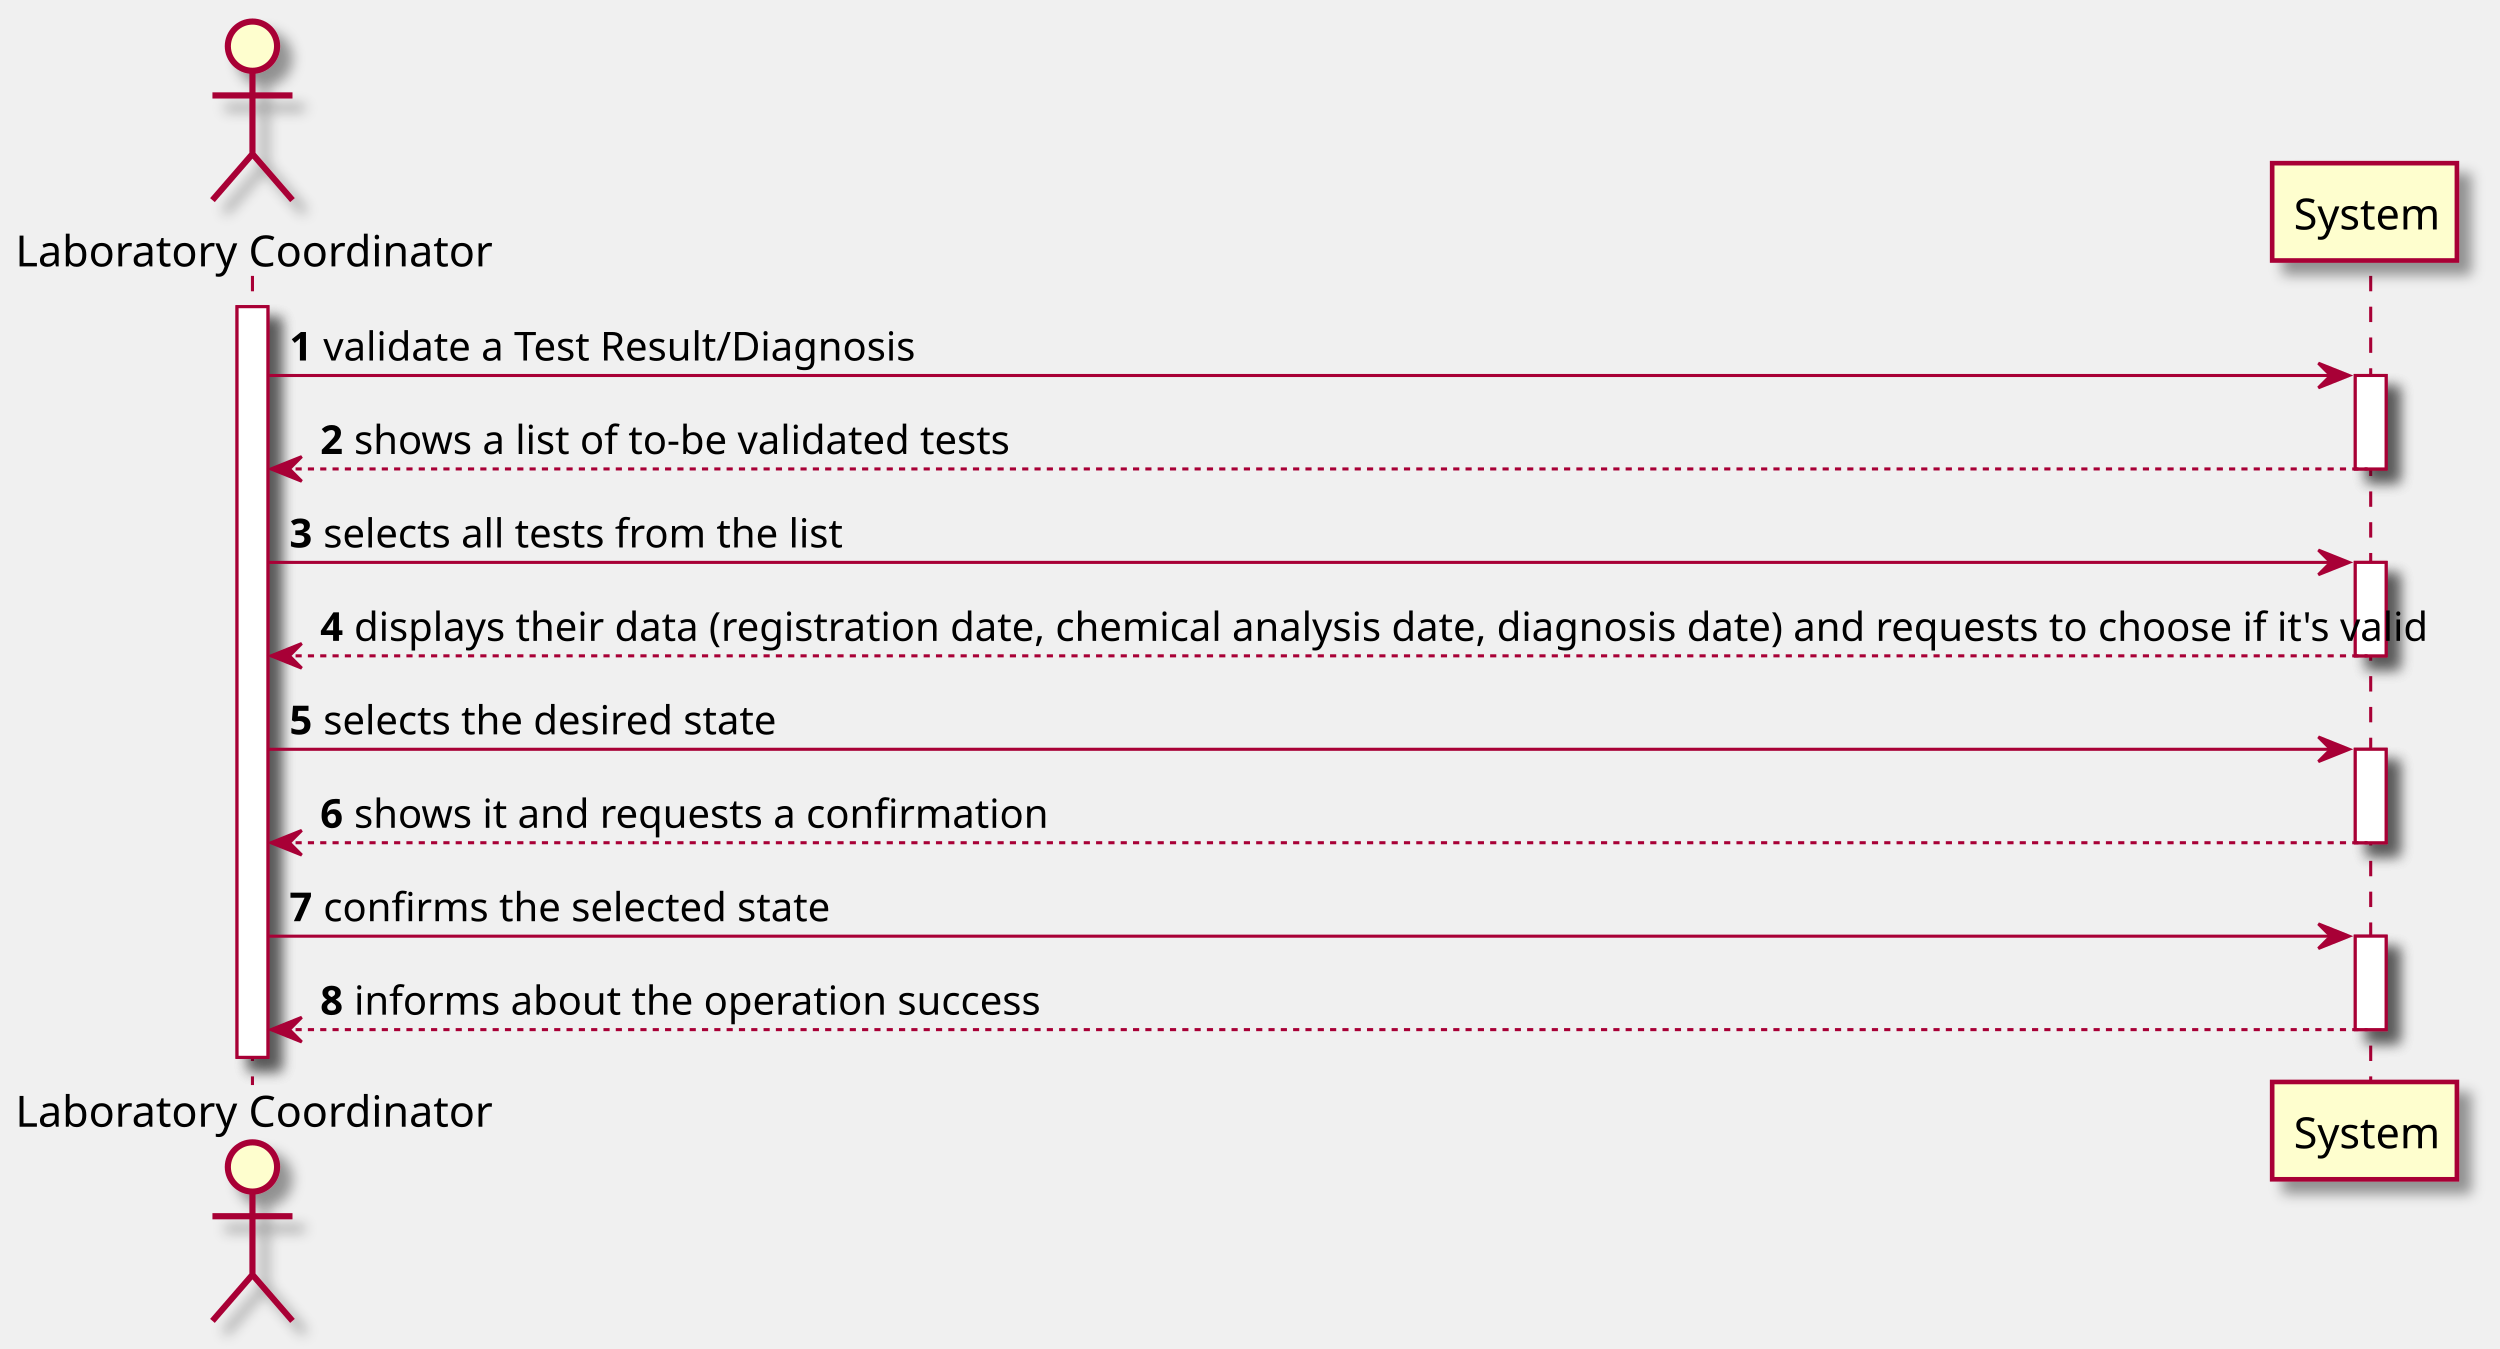
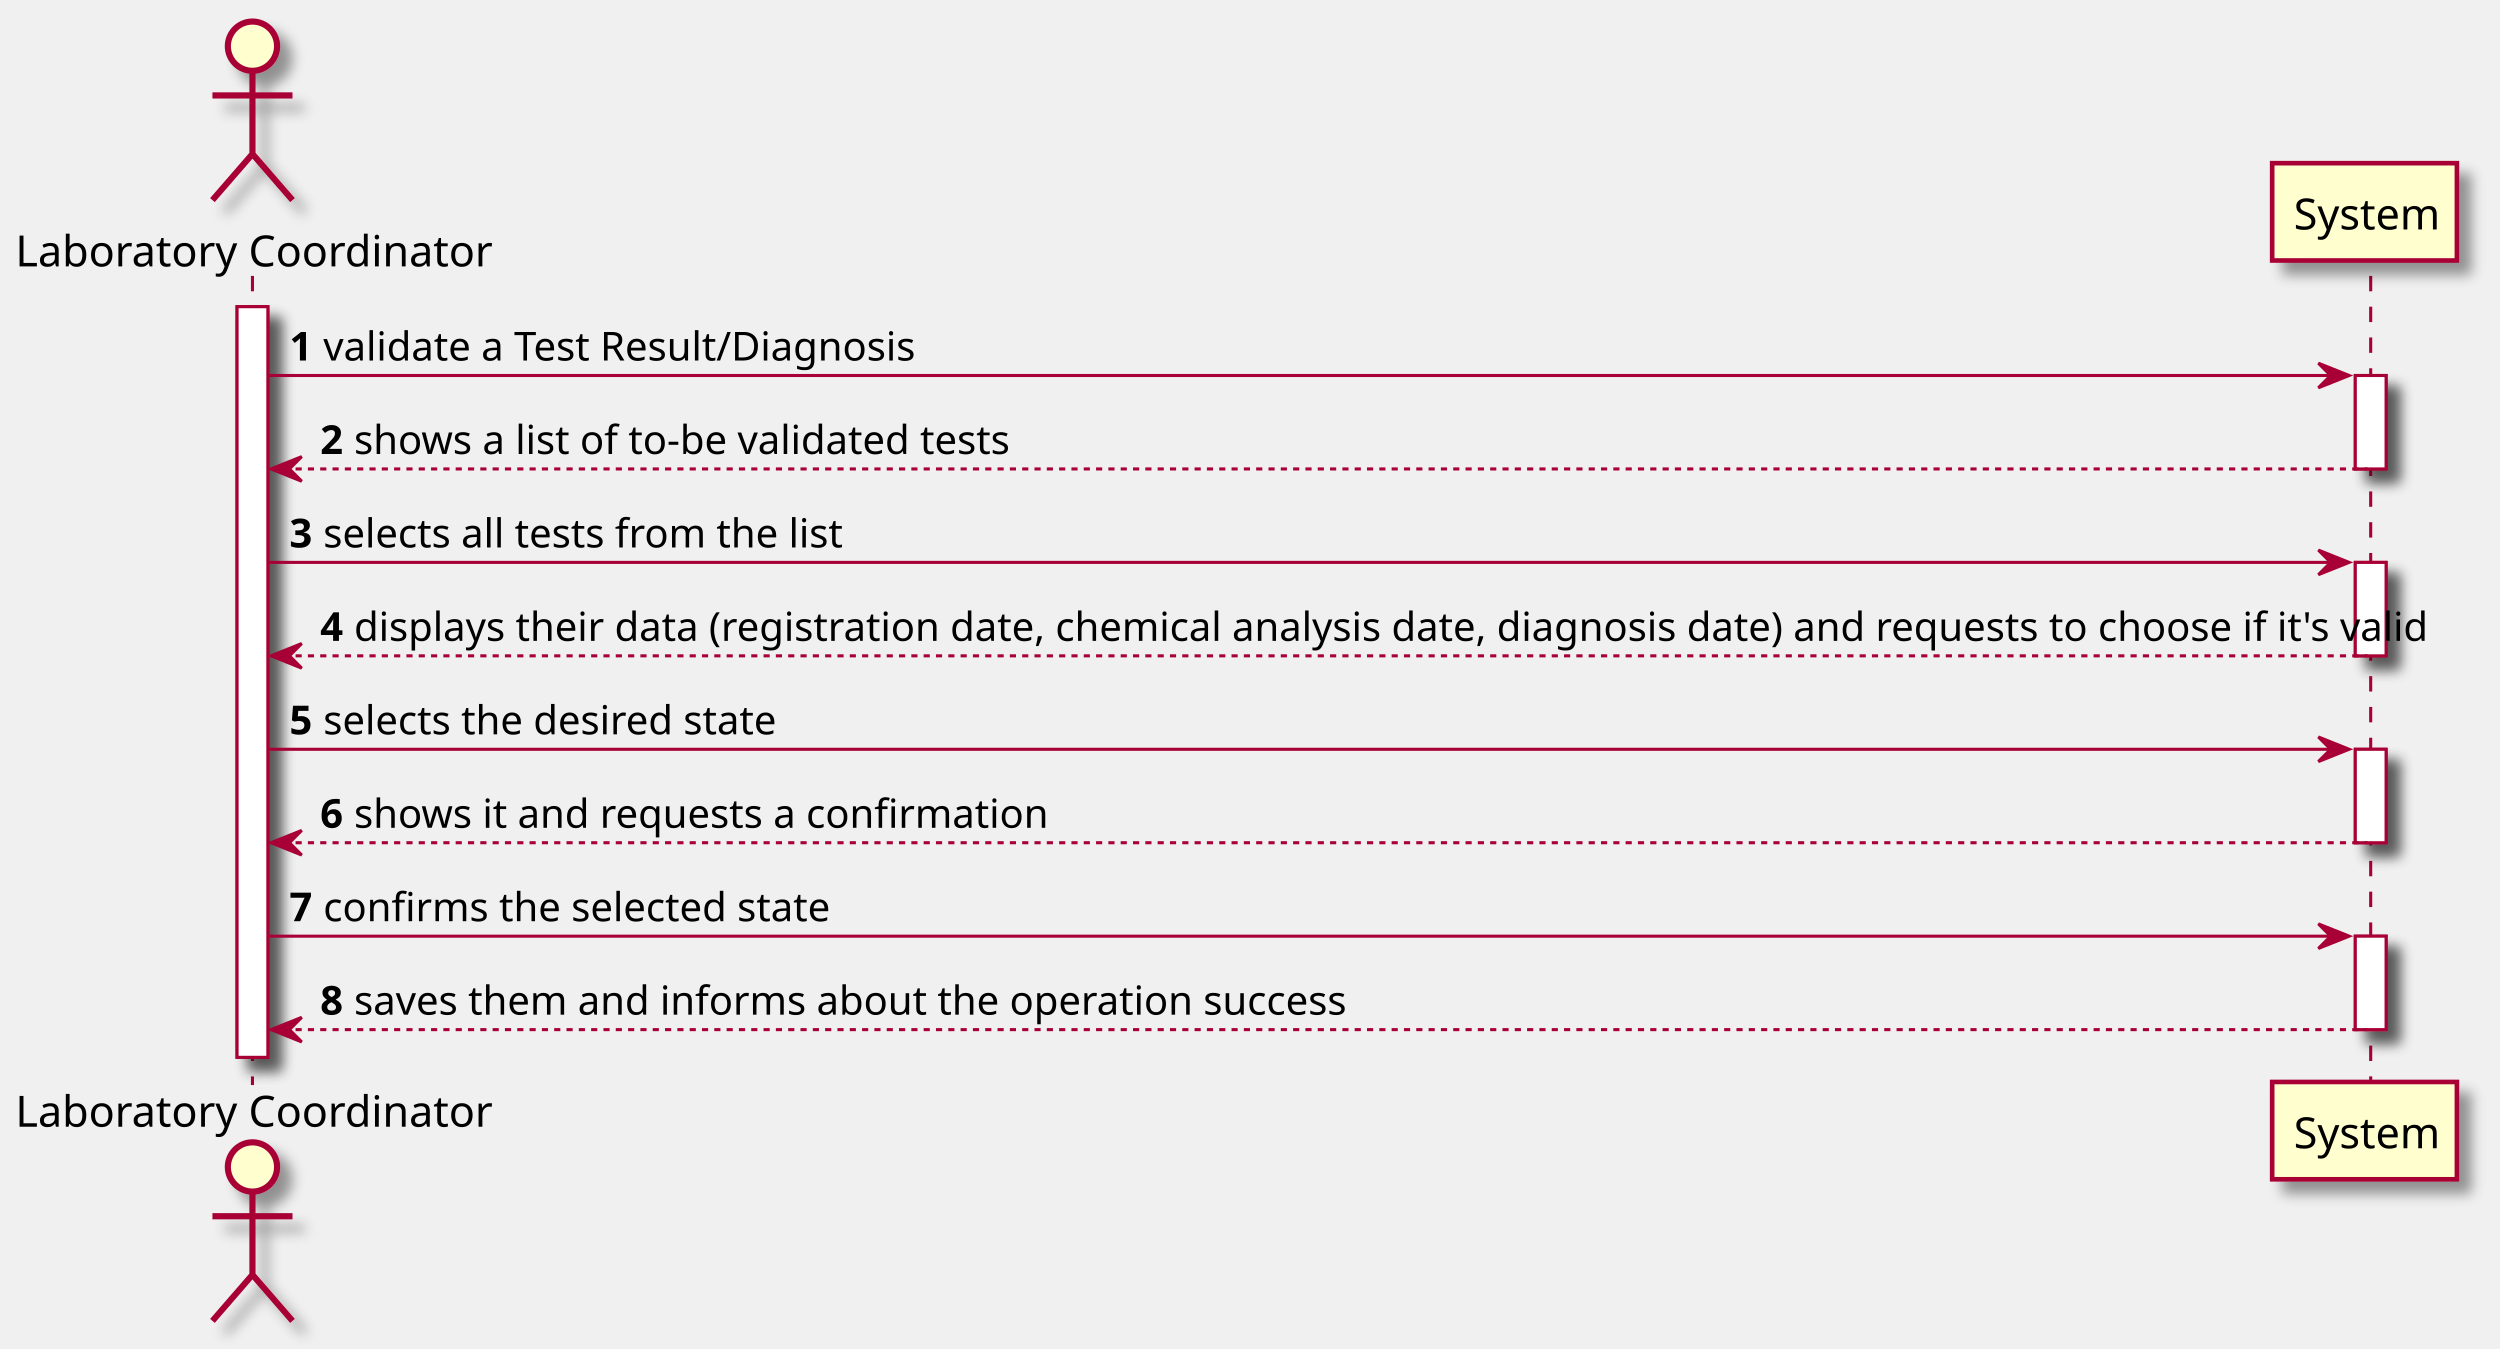
<svg xmlns="http://www.w3.org/2000/svg" contentScriptType="application/ecmascript" contentStyleType="text/css" height="438px" preserveAspectRatio="none" style="width:812px;height:438px;" version="1.1" viewBox="0 0 812 438" width="812px" zoomAndPan="magnify">
  <defs>
-     <filter height="300%" id="f1a3n1qjztyiaf" width="300%" x="-1" y="-1">
+     <filter height="300%" id="f7o4kaqwgg7k0" width="300%" x="-1" y="-1">
      <feGaussianBlur result="blurOut" stdDeviation="2.0" />
      <feColorMatrix in="blurOut" result="blurOut2" type="matrix" values="0 0 0 0 0 0 0 0 0 0 0 0 0 0 0 0 0 0 .4 0" />
      <feOffset dx="4.0" dy="4.0" in="blurOut2" result="blurOut3" />
      <feBlend in="SourceGraphic" in2="blurOut3" mode="normal" />
    </filter>
  </defs>
  <g>
-     <rect fill="#FFFFFF" filter="url(#f1a3n1qjztyiaf)" height="243.812" style="stroke:#A80036;stroke-width:1.0;" width="10" x="77" y="99.609" />
-     <rect fill="#FFFFFF" filter="url(#f1a3n1qjztyiaf)" height="30.352" style="stroke:#A80036;stroke-width:1.0;" width="10" x="765" y="121.961" />
-     <rect fill="#FFFFFF" filter="url(#f1a3n1qjztyiaf)" height="30.352" style="stroke:#A80036;stroke-width:1.0;" width="10" x="765" y="182.664" />
-     <rect fill="#FFFFFF" filter="url(#f1a3n1qjztyiaf)" height="30.352" style="stroke:#A80036;stroke-width:1.0;" width="10" x="765" y="243.367" />
-     <rect fill="#FFFFFF" filter="url(#f1a3n1qjztyiaf)" height="30.352" style="stroke:#A80036;stroke-width:1.0;" width="10" x="765" y="304.07" />
+     <rect fill="#FFFFFF" filter="url(#f7o4kaqwgg7k0)" height="243.812" style="stroke:#A80036;stroke-width:1.0;" width="10" x="77" y="99.609" />
+     <rect fill="#FFFFFF" filter="url(#f7o4kaqwgg7k0)" height="30.352" style="stroke:#A80036;stroke-width:1.0;" width="10" x="765" y="121.961" />
+     <rect fill="#FFFFFF" filter="url(#f7o4kaqwgg7k0)" height="30.352" style="stroke:#A80036;stroke-width:1.0;" width="10" x="765" y="182.664" />
+     <rect fill="#FFFFFF" filter="url(#f7o4kaqwgg7k0)" height="30.352" style="stroke:#A80036;stroke-width:1.0;" width="10" x="765" y="243.367" />
+     <rect fill="#FFFFFF" filter="url(#f7o4kaqwgg7k0)" height="30.352" style="stroke:#A80036;stroke-width:1.0;" width="10" x="765" y="304.07" />
    <line style="stroke:#A80036;stroke-width:1.0;stroke-dasharray:5.0,5.0;" x1="82" x2="82" y1="89.609" y2="352.422" />
    <line style="stroke:#A80036;stroke-width:1.0;stroke-dasharray:5.0,5.0;" x1="770" x2="770" y1="89.609" y2="352.422" />
    <text fill="#000000" font-family="sans-serif" font-size="14" lengthAdjust="spacing" textLength="148" x="5" y="86.533">Laboratory Coordinator</text>
-     <ellipse cx="82" cy="15" fill="#FEFECE" filter="url(#f1a3n1qjztyiaf)" rx="8" ry="8" style="stroke:#A80036;stroke-width:2.0;" />
-     <path d="M82,23 L82,50 M69,31 L95,31 M82,50 L69,65 M82,50 L95,65 " fill="none" filter="url(#f1a3n1qjztyiaf)" style="stroke:#A80036;stroke-width:2.0;" />
+     <ellipse cx="82" cy="15" fill="#FEFECE" filter="url(#f7o4kaqwgg7k0)" rx="8" ry="8" style="stroke:#A80036;stroke-width:2.0;" />
+     <path d="M82,23 L82,50 M69,31 L95,31 M82,50 L69,65 M82,50 L95,65 " fill="none" filter="url(#f7o4kaqwgg7k0)" style="stroke:#A80036;stroke-width:2.0;" />
    <text fill="#000000" font-family="sans-serif" font-size="14" lengthAdjust="spacing" textLength="148" x="5" y="365.955">Laboratory Coordinator</text>
-     <ellipse cx="82" cy="379.031" fill="#FEFECE" filter="url(#f1a3n1qjztyiaf)" rx="8" ry="8" style="stroke:#A80036;stroke-width:2.0;" />
-     <path d="M82,387.031 L82,414.031 M69,395.031 L95,395.031 M82,414.031 L69,429.031 M82,414.031 L95,429.031 " fill="none" filter="url(#f1a3n1qjztyiaf)" style="stroke:#A80036;stroke-width:2.0;" />
-     <rect fill="#FEFECE" filter="url(#f1a3n1qjztyiaf)" height="31.609" style="stroke:#A80036;stroke-width:1.5;" width="60" x="738" y="53" />
+     <ellipse cx="82" cy="379.031" fill="#FEFECE" filter="url(#f7o4kaqwgg7k0)" rx="8" ry="8" style="stroke:#A80036;stroke-width:2.0;" />
+     <path d="M82,387.031 L82,414.031 M69,395.031 L95,395.031 M82,414.031 L69,429.031 M82,414.031 L95,429.031 " fill="none" filter="url(#f7o4kaqwgg7k0)" style="stroke:#A80036;stroke-width:2.0;" />
+     <rect fill="#FEFECE" filter="url(#f7o4kaqwgg7k0)" height="31.609" style="stroke:#A80036;stroke-width:1.5;" width="60" x="738" y="53" />
    <text fill="#000000" font-family="sans-serif" font-size="14" lengthAdjust="spacing" textLength="46" x="745" y="74.533">System</text>
-     <rect fill="#FEFECE" filter="url(#f1a3n1qjztyiaf)" height="31.609" style="stroke:#A80036;stroke-width:1.5;" width="60" x="738" y="351.422" />
+     <rect fill="#FEFECE" filter="url(#f7o4kaqwgg7k0)" height="31.609" style="stroke:#A80036;stroke-width:1.5;" width="60" x="738" y="351.422" />
    <text fill="#000000" font-family="sans-serif" font-size="14" lengthAdjust="spacing" textLength="46" x="745" y="372.955">System</text>
-     <rect fill="#FFFFFF" filter="url(#f1a3n1qjztyiaf)" height="243.812" style="stroke:#A80036;stroke-width:1.0;" width="10" x="77" y="99.609" />
-     <rect fill="#FFFFFF" filter="url(#f1a3n1qjztyiaf)" height="30.352" style="stroke:#A80036;stroke-width:1.0;" width="10" x="765" y="121.961" />
-     <rect fill="#FFFFFF" filter="url(#f1a3n1qjztyiaf)" height="30.352" style="stroke:#A80036;stroke-width:1.0;" width="10" x="765" y="182.664" />
-     <rect fill="#FFFFFF" filter="url(#f1a3n1qjztyiaf)" height="30.352" style="stroke:#A80036;stroke-width:1.0;" width="10" x="765" y="243.367" />
-     <rect fill="#FFFFFF" filter="url(#f1a3n1qjztyiaf)" height="30.352" style="stroke:#A80036;stroke-width:1.0;" width="10" x="765" y="304.07" />
+     <rect fill="#FFFFFF" filter="url(#f7o4kaqwgg7k0)" height="243.812" style="stroke:#A80036;stroke-width:1.0;" width="10" x="77" y="99.609" />
+     <rect fill="#FFFFFF" filter="url(#f7o4kaqwgg7k0)" height="30.352" style="stroke:#A80036;stroke-width:1.0;" width="10" x="765" y="121.961" />
+     <rect fill="#FFFFFF" filter="url(#f7o4kaqwgg7k0)" height="30.352" style="stroke:#A80036;stroke-width:1.0;" width="10" x="765" y="182.664" />
+     <rect fill="#FFFFFF" filter="url(#f7o4kaqwgg7k0)" height="30.352" style="stroke:#A80036;stroke-width:1.0;" width="10" x="765" y="243.367" />
+     <rect fill="#FFFFFF" filter="url(#f7o4kaqwgg7k0)" height="30.352" style="stroke:#A80036;stroke-width:1.0;" width="10" x="765" y="304.07" />
    <polygon fill="#A80036" points="753,117.961,763,121.961,753,125.961,757,121.961" style="stroke:#A80036;stroke-width:1.0;" />
    <line style="stroke:#A80036;stroke-width:1.0;" x1="87" x2="759" y1="121.961" y2="121.961" />
    <text fill="#000000" font-family="sans-serif" font-size="13" font-weight="bold" lengthAdjust="spacing" textLength="7" x="94" y="117.105">1</text>
    <text fill="#000000" font-family="sans-serif" font-size="13" lengthAdjust="spacing" textLength="185" x="105" y="117.105">validate a Test Result/Diagnosis</text>
    <polygon fill="#A80036" points="98,148.312,88,152.312,98,156.312,94,152.312" style="stroke:#A80036;stroke-width:1.0;" />
    <line style="stroke:#A80036;stroke-width:1.0;stroke-dasharray:2.0,2.0;" x1="92" x2="769" y1="152.312" y2="152.312" />
    <text fill="#000000" font-family="sans-serif" font-size="13" font-weight="bold" lengthAdjust="spacing" textLength="7" x="104" y="147.456">2</text>
    <text fill="#000000" font-family="sans-serif" font-size="13" lengthAdjust="spacing" textLength="203" x="115" y="147.456">shows a list of to-be validated tests</text>
    <polygon fill="#A80036" points="753,178.664,763,182.664,753,186.664,757,182.664" style="stroke:#A80036;stroke-width:1.0;" />
    <line style="stroke:#A80036;stroke-width:1.0;" x1="87" x2="759" y1="182.664" y2="182.664" />
    <text fill="#000000" font-family="sans-serif" font-size="13" font-weight="bold" lengthAdjust="spacing" textLength="7" x="94" y="177.808">3</text>
    <text fill="#000000" font-family="sans-serif" font-size="13" lengthAdjust="spacing" textLength="164" x="105" y="177.808">selects all tests from the list</text>
    <polygon fill="#A80036" points="98,209.016,88,213.016,98,217.016,94,213.016" style="stroke:#A80036;stroke-width:1.0;" />
    <line style="stroke:#A80036;stroke-width:1.0;stroke-dasharray:2.0,2.0;" x1="92" x2="769" y1="213.016" y2="213.016" />
    <text fill="#000000" font-family="sans-serif" font-size="13" font-weight="bold" lengthAdjust="spacing" textLength="7" x="104" y="208.159">4</text>
    <text fill="#000000" font-family="sans-serif" font-size="13" lengthAdjust="spacing" textLength="643" x="115" y="208.159">displays their data (registration date, chemical analysis date, diagnosis date) and requests to choose if it's valid</text>
    <polygon fill="#A80036" points="753,239.367,763,243.367,753,247.367,757,243.367" style="stroke:#A80036;stroke-width:1.0;" />
    <line style="stroke:#A80036;stroke-width:1.0;" x1="87" x2="759" y1="243.367" y2="243.367" />
    <text fill="#000000" font-family="sans-serif" font-size="13" font-weight="bold" lengthAdjust="spacing" textLength="7" x="94" y="238.511">5</text>
    <text fill="#000000" font-family="sans-serif" font-size="13" lengthAdjust="spacing" textLength="143" x="105" y="238.511">selects the desired state</text>
    <polygon fill="#A80036" points="98,269.719,88,273.719,98,277.719,94,273.719" style="stroke:#A80036;stroke-width:1.0;" />
    <line style="stroke:#A80036;stroke-width:1.0;stroke-dasharray:2.0,2.0;" x1="92" x2="769" y1="273.719" y2="273.719" />
    <text fill="#000000" font-family="sans-serif" font-size="13" font-weight="bold" lengthAdjust="spacing" textLength="7" x="104" y="268.862">6</text>
    <text fill="#000000" font-family="sans-serif" font-size="13" lengthAdjust="spacing" textLength="212" x="115" y="268.862">shows it and requests a confirmation</text>
    <polygon fill="#A80036" points="753,300.07,763,304.07,753,308.07,757,304.07" style="stroke:#A80036;stroke-width:1.0;" />
    <line style="stroke:#A80036;stroke-width:1.0;" x1="87" x2="759" y1="304.07" y2="304.07" />
    <text fill="#000000" font-family="sans-serif" font-size="13" font-weight="bold" lengthAdjust="spacing" textLength="7" x="94" y="299.214">7</text>
    <text fill="#000000" font-family="sans-serif" font-size="13" lengthAdjust="spacing" textLength="157" x="105" y="299.214">confirms the selected state</text>
    <polygon fill="#A80036" points="98,330.422,88,334.422,98,338.422,94,334.422" style="stroke:#A80036;stroke-width:1.0;" />
    <line style="stroke:#A80036;stroke-width:1.0;stroke-dasharray:2.0,2.0;" x1="92" x2="769" y1="334.422" y2="334.422" />
    <text fill="#000000" font-family="sans-serif" font-size="13" font-weight="bold" lengthAdjust="spacing" textLength="7" x="104" y="329.565">8</text>
-     <text fill="#000000" font-family="sans-serif" font-size="13" lengthAdjust="spacing" textLength="210" x="115" y="329.565">informs about the operation success</text>
+     <text fill="#000000" font-family="sans-serif" font-size="13" lengthAdjust="spacing" textLength="305" x="115" y="329.565">saves them and informs about the operation success</text>
  </g>
</svg>
